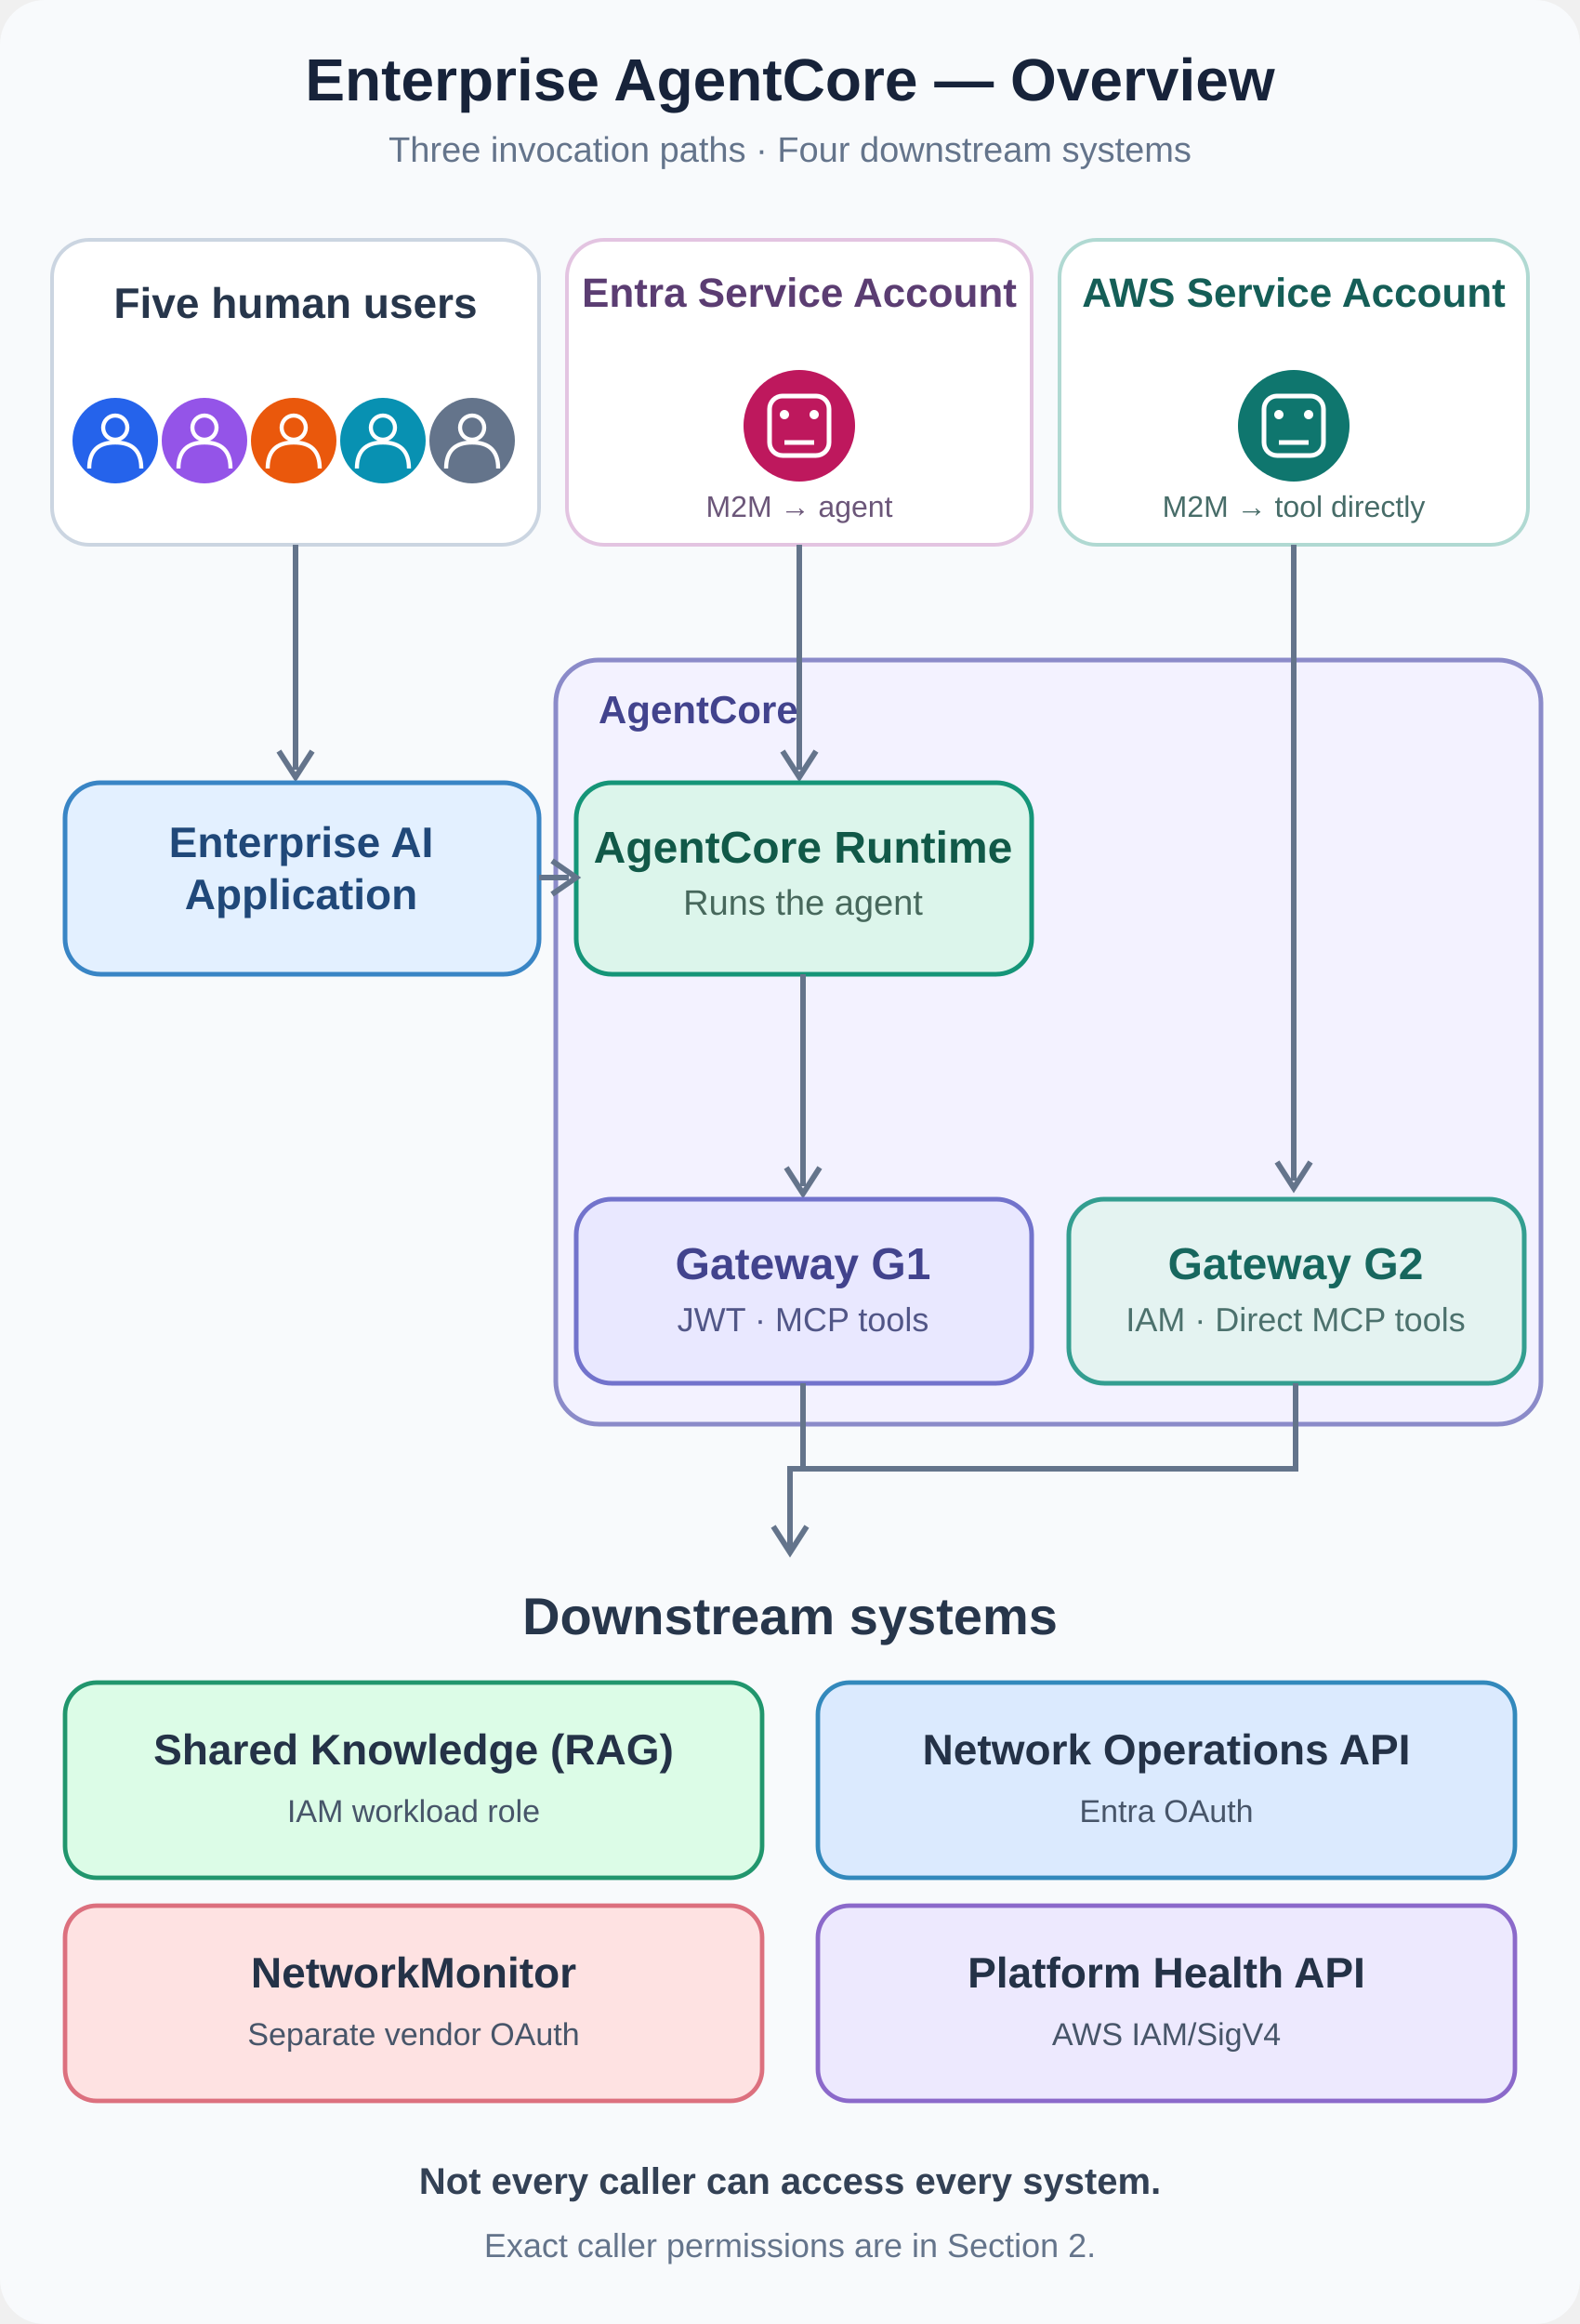
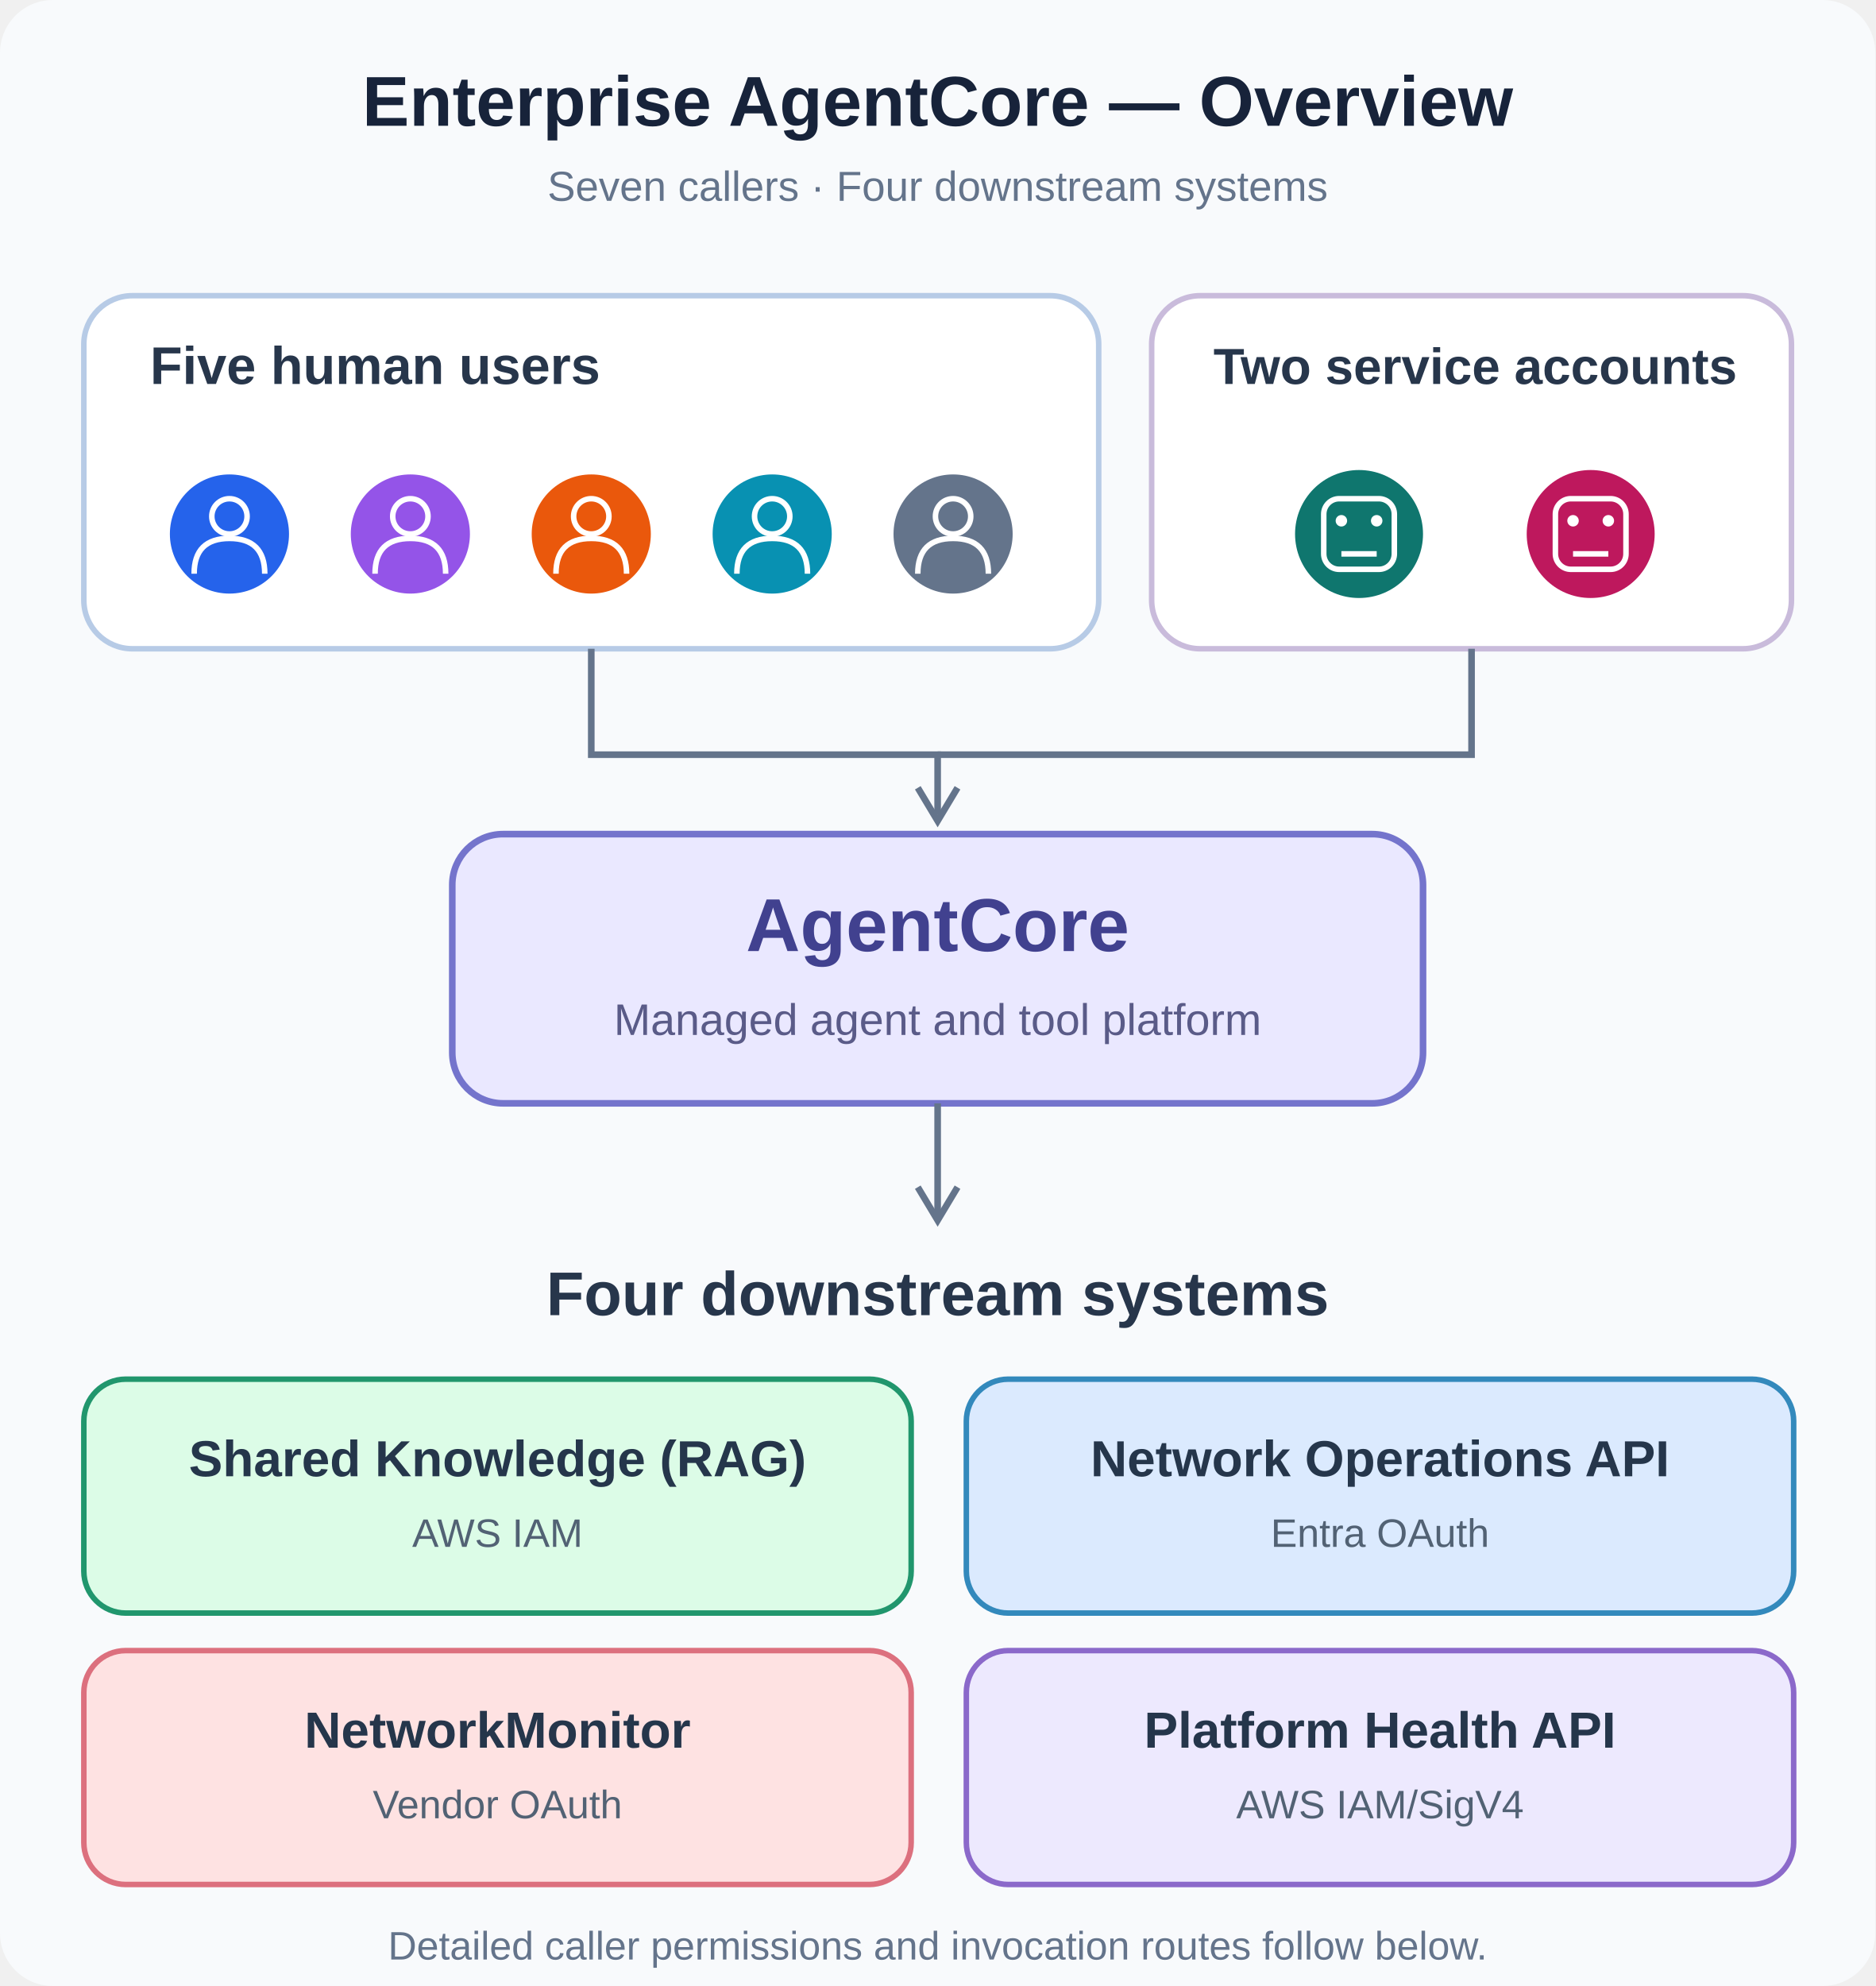
- <svg xmlns="http://www.w3.org/2000/svg" width="850" height="1250" viewBox="0 0 850 1250" role="img" aria-labelledby="title desc">
-   <rect width="850" height="1250" rx="24" fill="#f8fafc" />
-   <rect x="299" y="355" width="530" height="411" rx="23" fill="#f3f2ff" stroke="#8b8bc9" stroke-width="2.5" />
+ <svg xmlns="http://www.w3.org/2000/svg" width="850" height="900" viewBox="0 0 850 900" role="img" aria-labelledby="title desc">
+   <rect width="850" height="900" rx="24" fill="#f8fafc" />
  <g font-family="Arial,Helvetica,sans-serif">
-     <text x="322" y="389" font-size="21" font-weight="700" fill="#42438d">AgentCore</text>
-     <text x="425" y="54" text-anchor="middle" font-size="32" font-weight="700" fill="#17233a">Enterprise AgentCore — Overview</text>
-     <text x="425" y="87" text-anchor="middle" font-size="19" fill="#64748b">Three invocation paths · Four downstream systems</text>
-     <rect x="28" y="129" width="262" height="164" rx="20" fill="#fff" stroke="#cbd5e1" stroke-width="2" />
-     <text x="159" y="171" text-anchor="middle" font-size="23" font-weight="700" fill="#27364b">Five human users</text>
-     <circle cx="62" cy="237" r="23" fill="#2563eb" />
-     <circle cx="62" cy="230" r="6.5" fill="none" stroke="#fff" stroke-width="2.2" />
-     <path d="M48 252Q48 238 62 238Q76 238 76 252" fill="none" stroke="#fff" stroke-width="2.2" />
-     <circle cx="110" cy="237" r="23" fill="#9454e8" />
-     <circle cx="110" cy="230" r="6.5" fill="none" stroke="#fff" stroke-width="2.2" />
-     <path d="M96 252Q96 238 110 238Q124 238 124 252" fill="none" stroke="#fff" stroke-width="2.2" />
-     <circle cx="158" cy="237" r="23" fill="#ea580c" />
-     <circle cx="158" cy="230" r="6.5" fill="none" stroke="#fff" stroke-width="2.2" />
-     <path d="M144 252Q144 238 158 238Q172 238 172 252" fill="none" stroke="#fff" stroke-width="2.2" />
-     <circle cx="206" cy="237" r="23" fill="#0891b2" />
-     <circle cx="206" cy="230" r="6.5" fill="none" stroke="#fff" stroke-width="2.2" />
-     <path d="M192 252Q192 238 206 238Q220 238 220 252" fill="none" stroke="#fff" stroke-width="2.2" />
-     <circle cx="254" cy="237" r="23" fill="#64748b" />
-     <circle cx="254" cy="230" r="6.5" fill="none" stroke="#fff" stroke-width="2.2" />
-     <path d="M240 252Q240 238 254 238Q268 238 268 252" fill="none" stroke="#fff" stroke-width="2.2" />
-     <rect x="305" y="129" width="250" height="164" rx="20" fill="#fff" stroke="#e3c4e1" stroke-width="2" />
-     <text x="430" y="165" text-anchor="middle" font-size="22" font-weight="700" fill="#5b3d72">Entra Service Account</text>
-     <circle cx="430" cy="229" r="30" fill="#be185d" />
-     <rect x="414" y="213" width="32" height="32" rx="7" fill="none" stroke="#fff" stroke-width="2.5" />
-     <circle cx="422" cy="223" r="2.5" fill="#fff" />
-     <circle cx="438" cy="223" r="2.5" fill="#fff" />
-     <path d="M422 238H438" stroke="#fff" stroke-width="2.5" />
-     <text x="430" y="278" text-anchor="middle" font-size="16" fill="#6b5679">M2M → agent</text>
-     <rect x="570" y="129" width="252" height="164" rx="20" fill="#fff" stroke="#b0d9d2" stroke-width="2" />
-     <text x="696" y="165" text-anchor="middle" font-size="22" font-weight="700" fill="#155e57">AWS Service Account</text>
-     <circle cx="696" cy="229" r="30" fill="#0f766e" />
-     <rect x="680" y="213" width="32" height="32" rx="7" fill="none" stroke="#fff" stroke-width="2.5" />
-     <circle cx="688" cy="223" r="2.5" fill="#fff" />
-     <circle cx="704" cy="223" r="2.5" fill="#fff" />
-     <path d="M688 238H704" stroke="#fff" stroke-width="2.5" />
-     <text x="696" y="278" text-anchor="middle" font-size="16" fill="#476c68">M2M → tool directly</text>
-     <path d="M159 293V414" stroke="#64748b" stroke-width="3" fill="none" />
-     <path d="M150 404L159 418L168 404" stroke="#64748b" stroke-width="3" fill="none" />
-     <path d="M430 293V414" stroke="#64748b" stroke-width="3" fill="none" />
-     <path d="M421 404L430 418L439 404" stroke="#64748b" stroke-width="3" fill="none" />
-     <path d="M696 293V635" stroke="#64748b" stroke-width="3" fill="none" />
-     <path d="M687 625L696 639L705 625" stroke="#64748b" stroke-width="3" fill="none" />
-     <rect x="35" y="421" width="255" height="103" rx="19" fill="#e3f0ff" stroke="#3985c5" stroke-width="2.5" />
-     <text x="162" y="461" text-anchor="middle" font-size="23" font-weight="700" fill="#204879">Enterprise AI</text>
-     <text x="162" y="489" text-anchor="middle" font-size="23" font-weight="700" fill="#204879">Application</text>
-     <rect x="310" y="421" width="245" height="103" rx="19" fill="#dcf5eb" stroke="#159578" stroke-width="2.5" />
-     <text x="432" y="464" text-anchor="middle" font-size="24" font-weight="700" fill="#115948">AgentCore Runtime</text>
-     <text x="432" y="492" text-anchor="middle" font-size="19" fill="#47685c">Runs the agent</text>
-     <path d="M290 472H306" stroke="#64748b" stroke-width="3" />
-     <path d="M297 463L310 472L297 481" stroke="#64748b" stroke-width="3" fill="none" />
-     <path d="M432 524V638" stroke="#64748b" stroke-width="3" fill="none" />
-     <path d="M423 628L432 642L441 628" stroke="#64748b" stroke-width="3" fill="none" />
-     <rect x="310" y="645" width="245" height="99" rx="19" fill="#e9e8ff" stroke="#7273cc" stroke-width="2.5" />
-     <text x="432" y="688" text-anchor="middle" font-size="24" font-weight="700" fill="#42438d">Gateway G1</text>
-     <text x="432" y="716" text-anchor="middle" font-size="18" fill="#515687">JWT · MCP tools</text>
-     <rect x="575" y="645" width="245" height="99" rx="19" fill="#e4f3f1" stroke="#339e90" stroke-width="2.5" />
-     <text x="697" y="688" text-anchor="middle" font-size="24" font-weight="700" fill="#17675e">Gateway G2</text>
-     <text x="697" y="716" text-anchor="middle" font-size="18" fill="#4c716d">IAM · Direct MCP tools</text>
-     <path d="M432 744V790H425V833" stroke="#64748b" stroke-width="3" fill="none" />
-     <path d="M697 744V790H425" stroke="#64748b" stroke-width="3" fill="none" />
-     <path d="M416 821L425 835L434 821" stroke="#64748b" stroke-width="3" fill="none" />
-     <text x="425" y="879" text-anchor="middle" font-size="28" font-weight="700" fill="#27364b">Downstream systems</text>
-     <rect x="35" y="905" width="375" height="105" rx="17" fill="#dcfce7" stroke="#21966d" stroke-width="2.4" />
-     <text x="222.5" y="949" text-anchor="middle" font-size="23" font-weight="700" fill="#243247">Shared Knowledge (RAG)</text>
-     <text x="222.5" y="980" text-anchor="middle" font-size="17" fill="#475569">IAM workload role</text>
-     <rect x="440" y="905" width="375" height="105" rx="17" fill="#dbeafe" stroke="#3389bc" stroke-width="2.4" />
-     <text x="627.5" y="949" text-anchor="middle" font-size="23" font-weight="700" fill="#243247">Network Operations API</text>
-     <text x="627.5" y="980" text-anchor="middle" font-size="17" fill="#475569">Entra OAuth</text>
-     <rect x="35" y="1025" width="375" height="105" rx="17" fill="#fee2e2" stroke="#dc707e" stroke-width="2.4" />
-     <text x="222.5" y="1069" text-anchor="middle" font-size="23" font-weight="700" fill="#243247">NetworkMonitor</text>
-     <text x="222.5" y="1100" text-anchor="middle" font-size="17" fill="#475569">Separate vendor OAuth</text>
-     <rect x="440" y="1025" width="375" height="105" rx="17" fill="#ede9fe" stroke="#8b69ca" stroke-width="2.4" />
-     <text x="627.5" y="1069" text-anchor="middle" font-size="23" font-weight="700" fill="#243247">Platform Health API</text>
-     <text x="627.5" y="1100" text-anchor="middle" font-size="17" fill="#475569">AWS IAM/SigV4</text>
-     <text x="425" y="1180" text-anchor="middle" font-size="20" font-weight="700" fill="#334155">Not every caller can access every system.</text>
-     <text x="425" y="1214" text-anchor="middle" font-size="18" fill="#64748b">Exact caller permissions are in Section 2.</text>
+     <text x="425" y="57" text-anchor="middle" font-size="32" font-weight="700" fill="#17233a">Enterprise AgentCore — Overview</text>
+     <text x="425" y="91" text-anchor="middle" font-size="19" fill="#64748b">Seven callers · Four downstream systems</text>
+     <rect x="38" y="134" width="460" height="160" rx="22" fill="#fff" stroke="#b7cbe6" stroke-width="2.5" />
+     <text x="68" y="174" font-size="24" font-weight="700" fill="#27364b">Five human users</text>
+     <circle cx="104" cy="242" r="27" fill="#2563eb" />
+     <circle cx="104" cy="234" r="8" fill="none" stroke="#fff" stroke-width="2.5" />
+     <path d="M88 260Q88 244 104 244Q120 244 120 260" fill="none" stroke="#fff" stroke-width="2.5" />
+     <circle cx="186" cy="242" r="27" fill="#9454e8" />
+     <circle cx="186" cy="234" r="8" fill="none" stroke="#fff" stroke-width="2.5" />
+     <path d="M170 260Q170 244 186 244Q202 244 202 260" fill="none" stroke="#fff" stroke-width="2.5" />
+     <circle cx="268" cy="242" r="27" fill="#ea580c" />
+     <circle cx="268" cy="234" r="8" fill="none" stroke="#fff" stroke-width="2.5" />
+     <path d="M252 260Q252 244 268 244Q284 244 284 260" fill="none" stroke="#fff" stroke-width="2.5" />
+     <circle cx="350" cy="242" r="27" fill="#0891b2" />
+     <circle cx="350" cy="234" r="8" fill="none" stroke="#fff" stroke-width="2.5" />
+     <path d="M334 260Q334 244 350 244Q366 244 366 260" fill="none" stroke="#fff" stroke-width="2.5" />
+     <circle cx="432" cy="242" r="27" fill="#64748b" />
+     <circle cx="432" cy="234" r="8" fill="none" stroke="#fff" stroke-width="2.5" />
+     <path d="M416 260Q416 244 432 244Q448 244 448 260" fill="none" stroke="#fff" stroke-width="2.5" />
+     <rect x="522" y="134" width="290" height="160" rx="22" fill="#fff" stroke="#c9bbdb" stroke-width="2.5" />
+     <text x="550" y="174" font-size="23" font-weight="700" fill="#27364b">Two service accounts</text>
+     <circle cx="616" cy="242" r="29" fill="#0f766e" />
+     <rect x="600" y="226" width="32" height="32" rx="7" fill="none" stroke="#fff" stroke-width="2.5" />
+     <circle cx="608" cy="236" r="2.6" fill="#fff" />
+     <circle cx="624" cy="236" r="2.6" fill="#fff" />
+     <path d="M608 251H624" stroke="#fff" stroke-width="2.5" />
+     <circle cx="721" cy="242" r="29" fill="#be185d" />
+     <rect x="705" y="226" width="32" height="32" rx="7" fill="none" stroke="#fff" stroke-width="2.5" />
+     <circle cx="713" cy="236" r="2.6" fill="#fff" />
+     <circle cx="729" cy="236" r="2.6" fill="#fff" />
+     <path d="M713 251H729" stroke="#fff" stroke-width="2.5" />
+     <path d="M268 294V342H425V369" fill="none" stroke="#64748b" stroke-width="3" />
+     <path d="M667 294V342H425" fill="none" stroke="#64748b" stroke-width="3" />
+     <path d="M416 357L425 372L434 357" fill="none" stroke="#64748b" stroke-width="3" />
+     <rect x="205" y="378" width="440" height="122" rx="23" fill="#eae8ff" stroke="#7474cc" stroke-width="3" />
+     <text x="425" y="431" text-anchor="middle" font-size="34" font-weight="700" fill="#41418f">AgentCore</text>
+     <text x="425" y="469" text-anchor="middle" font-size="20" fill="#5a5b88">Managed agent and tool platform</text>
+     <path d="M425 500V551" fill="none" stroke="#64748b" stroke-width="3" />
+     <path d="M416 538L425 553L434 538" fill="none" stroke="#64748b" stroke-width="3" />
+     <text x="425" y="596" text-anchor="middle" font-size="28" font-weight="700" fill="#27364b">Four downstream systems</text>
+     <rect x="38" y="625" width="375" height="106" rx="19" fill="#dcfce7" stroke="#21966d" stroke-width="2.5" />
+     <text x="225.5" y="669" text-anchor="middle" font-size="23" font-weight="700" fill="#25364b">Shared Knowledge (RAG)</text>
+     <text x="225.5" y="701" text-anchor="middle" font-size="18" fill="#526274">AWS IAM</text>
+     <rect x="438" y="625" width="375" height="106" rx="19" fill="#dbeafe" stroke="#3389bc" stroke-width="2.5" />
+     <text x="625.5" y="669" text-anchor="middle" font-size="23" font-weight="700" fill="#25364b">Network Operations API</text>
+     <text x="625.5" y="701" text-anchor="middle" font-size="18" fill="#526274">Entra OAuth</text>
+     <rect x="38" y="748" width="375" height="106" rx="19" fill="#fee2e2" stroke="#dc707e" stroke-width="2.5" />
+     <text x="225.5" y="792" text-anchor="middle" font-size="23" font-weight="700" fill="#25364b">NetworkMonitor</text>
+     <text x="225.5" y="824" text-anchor="middle" font-size="18" fill="#526274">Vendor OAuth</text>
+     <rect x="438" y="748" width="375" height="106" rx="19" fill="#ede9fe" stroke="#8b69ca" stroke-width="2.5" />
+     <text x="625.5" y="792" text-anchor="middle" font-size="23" font-weight="700" fill="#25364b">Platform Health API</text>
+     <text x="625.5" y="824" text-anchor="middle" font-size="18" fill="#526274">AWS IAM/SigV4</text>
+     <text x="425" y="888" text-anchor="middle" font-size="18" fill="#64748b">Detailed caller permissions and invocation routes follow below.</text>
  </g>
</svg>
